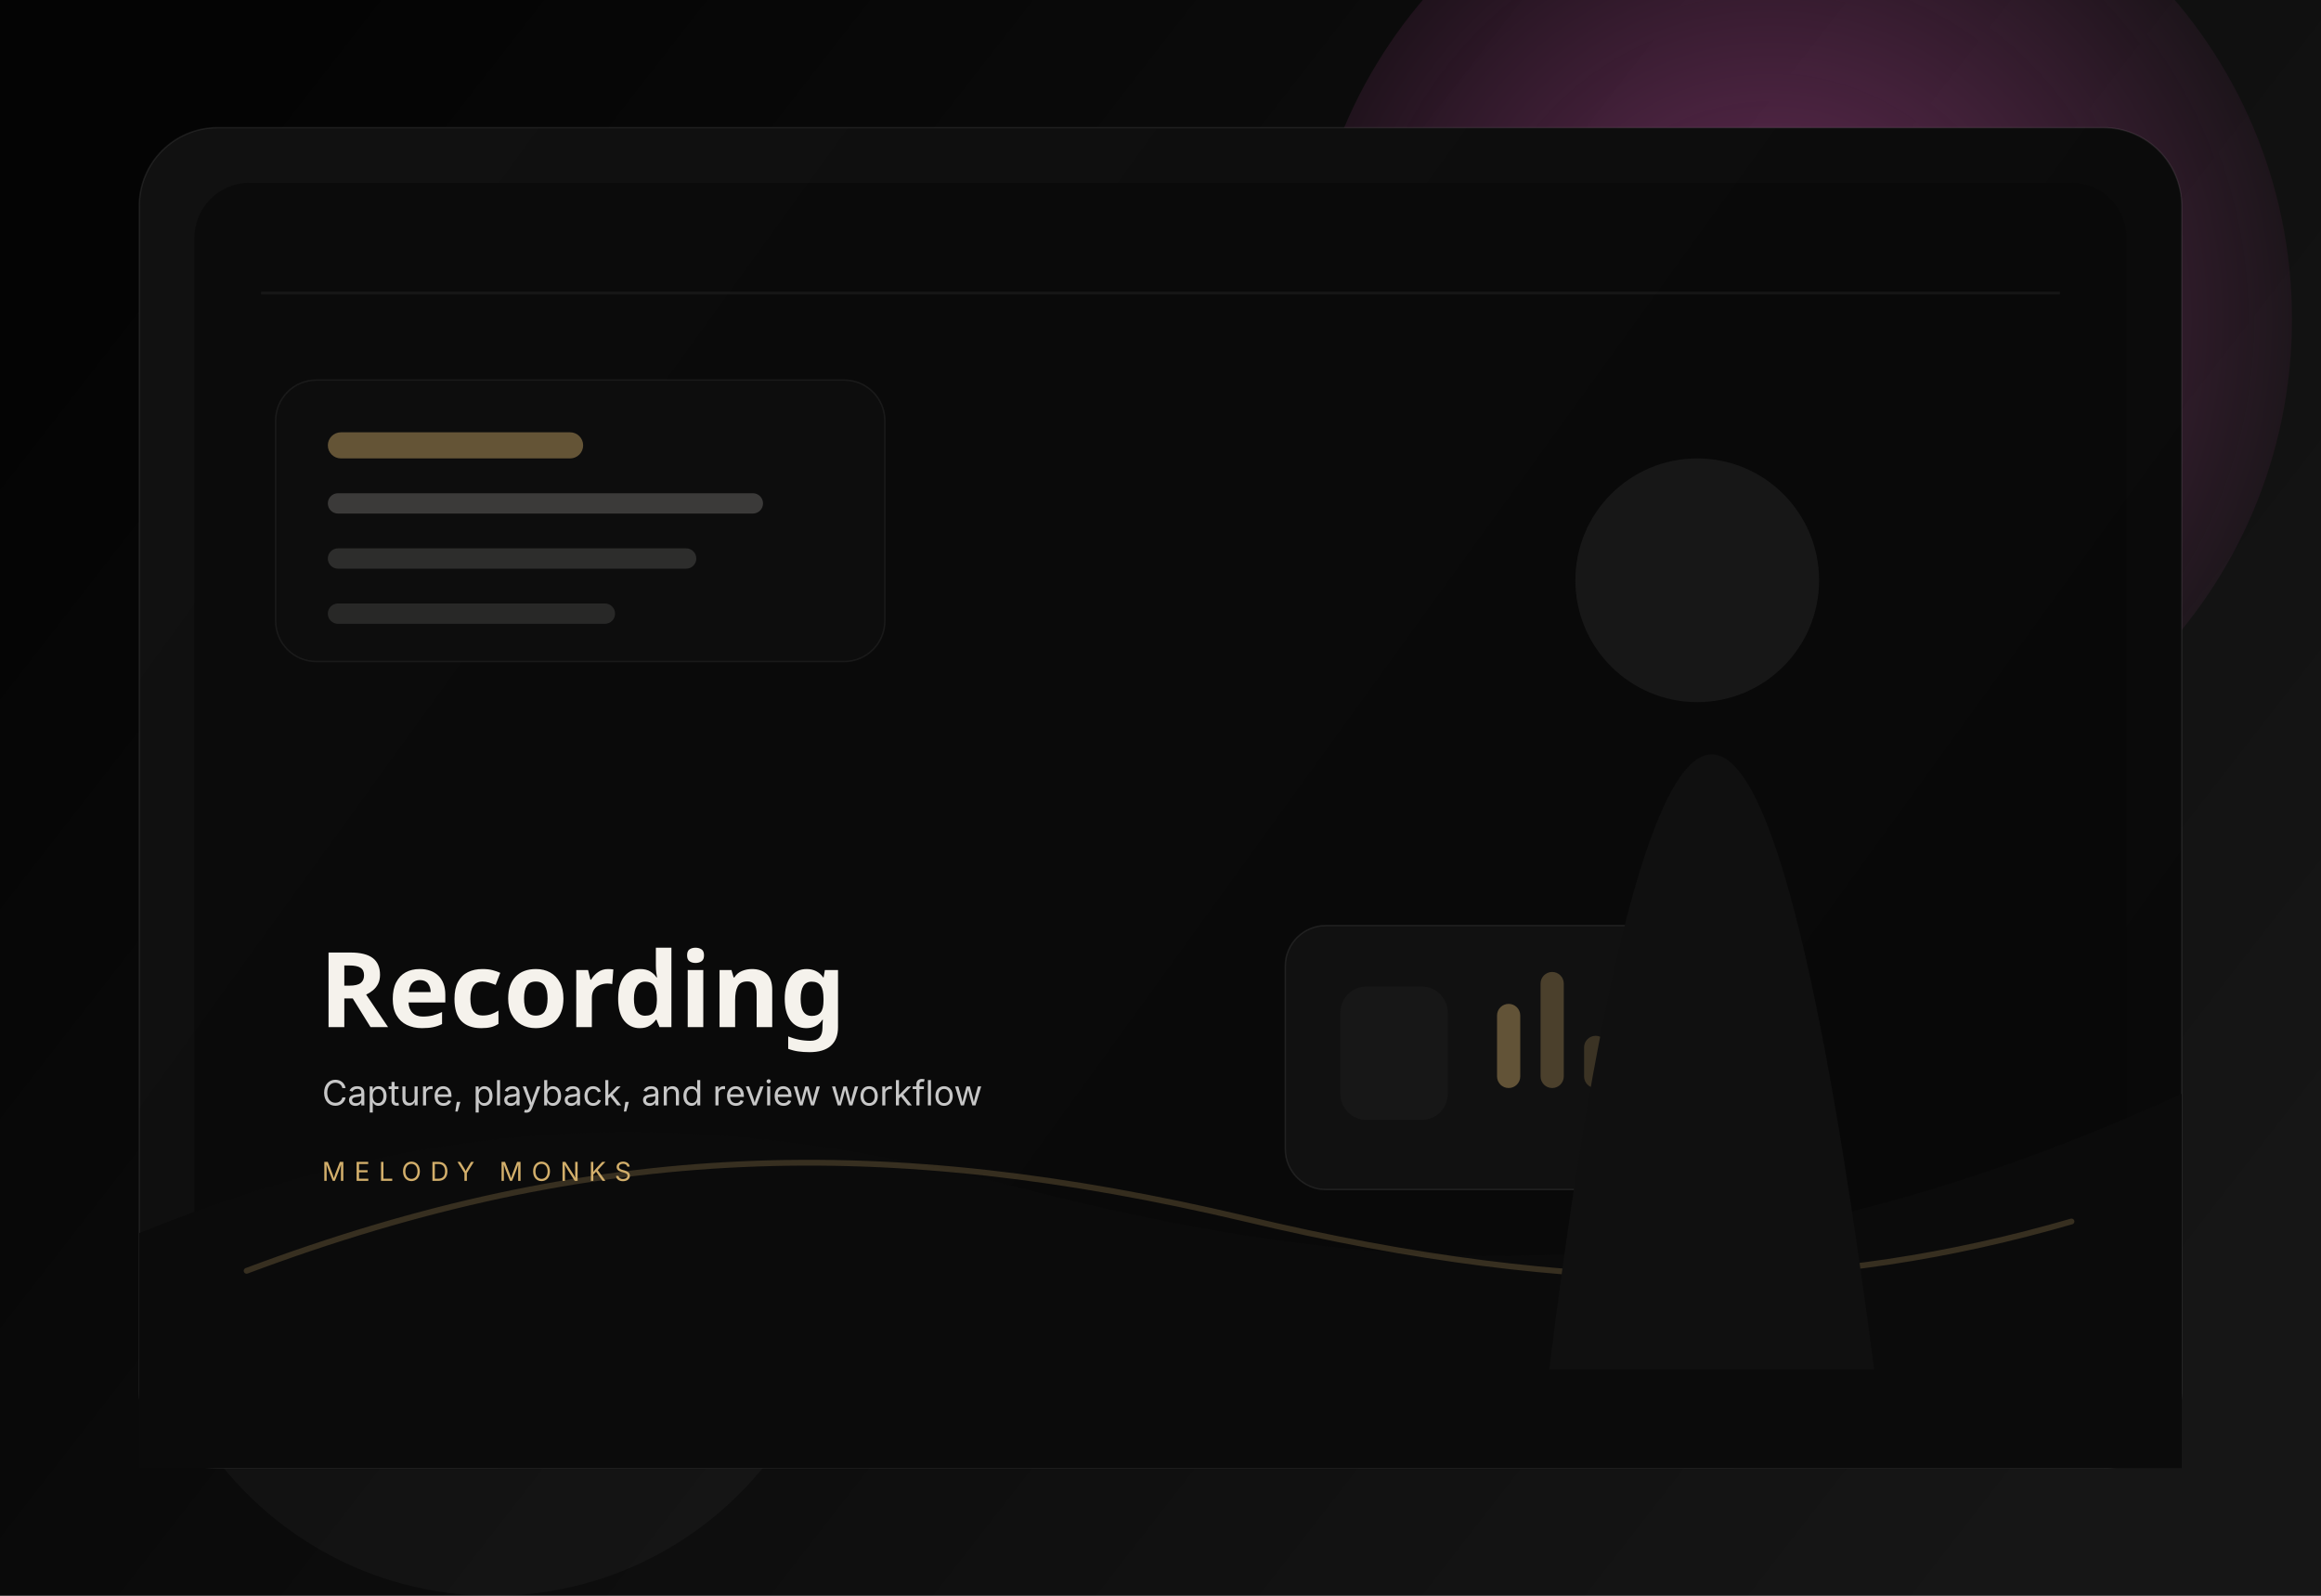
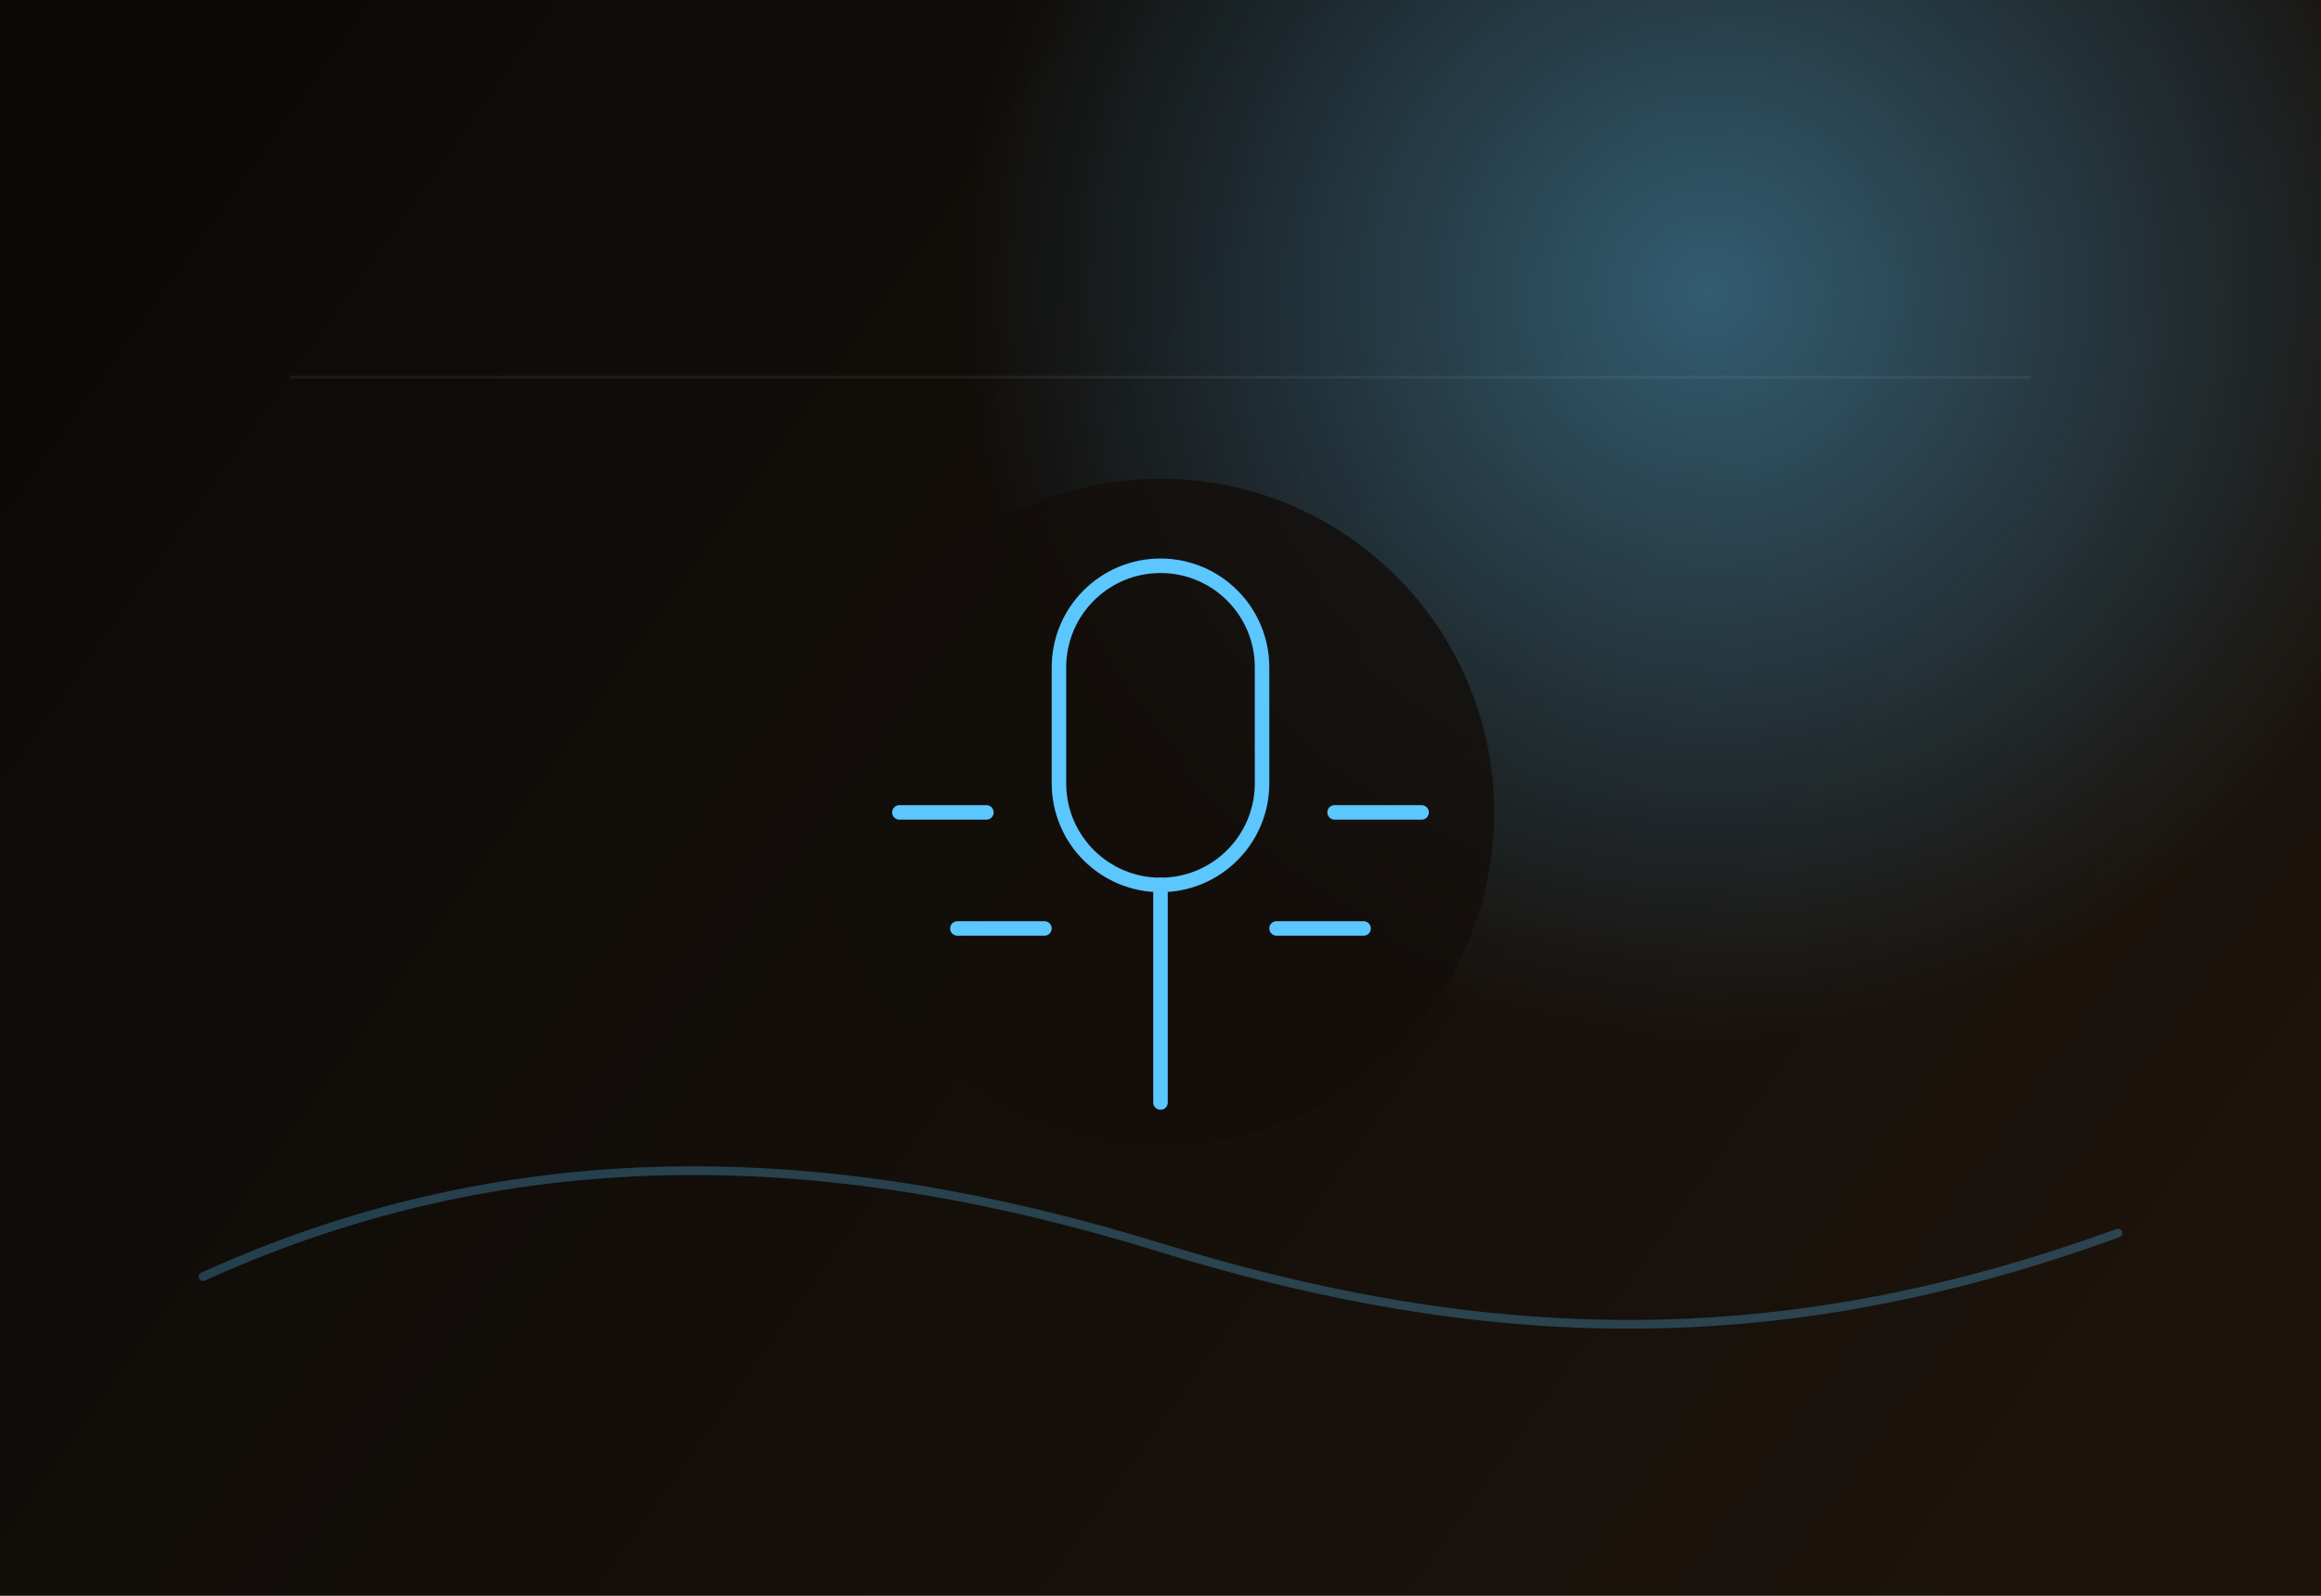
<svg xmlns="http://www.w3.org/2000/svg" width="1600" height="1100" viewBox="0 0 1600 1100" fill="none">
  <defs>
-     <linearGradient id="bg" x1="160" y1="60" x2="1420" y2="1040" gradientUnits="userSpaceOnUse">
-       <stop offset="0" stop-color="#040404" />
-       <stop offset="1" stop-color="#161616" />
+     <linearGradient id="bg" x1="140" y1="80" x2="1460" y2="1020" gradientUnits="userSpaceOnUse">
+       <stop offset="0" stop-color="#0c0a08" />
+       <stop offset="1" stop-color="#1c130c" />
    </linearGradient>
-     <radialGradient id="glow" cx="0" cy="0" r="1" gradientUnits="userSpaceOnUse" gradientTransform="translate(1220 220) rotate(45) scale(420)">
-       <stop offset="0" stop-color="#E65AC0" stop-opacity="0.42" />
-       <stop offset="1" stop-color="#E65AC0" stop-opacity="0" />
+     <radialGradient id="glow" cx="0" cy="0" r="1" gradientUnits="userSpaceOnUse" gradientTransform="translate(1180 200) rotate(40) scale(520)">
+       <stop offset="0" stop-color="#5cc6ff" stop-opacity="0.42" />
+       <stop offset="1" stop-color="#5cc6ff" stop-opacity="0" />
    </radialGradient>
-     <linearGradient id="panel" x1="220" y1="150" x2="1340" y2="960" gradientUnits="userSpaceOnUse">
-       <stop offset="0" stop-color="#111111" />
-       <stop offset="1" stop-color="#090909" />
-     </linearGradient>
  </defs>
  <rect width="1600" height="1100" fill="url(#bg)" />
-   <circle cx="1240" cy="220" r="340" fill="url(#glow)" />
-   <circle cx="340" cy="860" r="240" fill="#FFFFFF" fill-opacity="0.03" />
-   <rect x="96" y="88" width="1408" height="924" rx="54" fill="url(#panel)" stroke="rgba(255,255,255,0.08)" />
-   <rect x="134" y="126" width="1332" height="848" rx="38" fill="#090909" fill-opacity="0.65" />
-   <path d="M96 850C298 768 478 760 700 818C948 882 1184 900 1504 754V1012H96V850Z" fill="#0B0B0B" />
-   <path d="M180 202H1420" stroke="rgba(255,255,255,0.05)" stroke-width="2" />
-   <path d="M170 876C410 786 612 782 858 840C1092 896 1262 890 1428 842" stroke="#D3AF6B" stroke-opacity="0.22" stroke-width="4" stroke-linecap="round" />
-   <rect x="886" y="638" width="356" height="182" rx="28" fill="#111111" stroke="rgba(255,255,255,0.08)" />
-   <rect x="924" y="680" width="74" height="92" rx="18" fill="#171717" />
-   <rect x="1032" y="692" width="16" height="58" rx="8" fill="#D3AF6B" fill-opacity="0.42" />
-   <rect x="1062" y="670" width="16" height="80" rx="8" fill="#D3AF6B" fill-opacity="0.30" />
-   <rect x="1092" y="714" width="16" height="36" rx="8" fill="#D3AF6B" fill-opacity="0.22" />
-   <circle cx="1170" cy="400" r="84" fill="#171717" />
-   <path d="M1068 944C1092 748 1132 520 1180 520C1228 520 1266 746 1292 944H1068Z" fill="#101010" />
-   <rect x="190" y="262" width="420" height="194" rx="28" fill="#0D0D0D" stroke="rgba(255,255,255,0.06)" />
-   <rect x="226" y="298" width="176" height="18" rx="9" fill="#D3AF6B" fill-opacity="0.44" />
-   <rect x="226" y="340" width="300" height="14" rx="7" fill="#F5F2EC" fill-opacity="0.20" />
-   <rect x="226" y="378" width="254" height="14" rx="7" fill="#F5F2EC" fill-opacity="0.14" />
-   <rect x="226" y="416" width="198" height="14" rx="7" fill="#F5F2EC" fill-opacity="0.12" />
-   <text x="220" y="708" fill="#F5F2EC" font-family="Montserrat, sans-serif" font-size="72" font-weight="700">Recording</text>
-   <text x="222" y="762" fill="#C7C7C7" font-family="Inter, sans-serif" font-size="24">Capture, playback, and review workflow</text>
-   <text x="222" y="814" fill="#D3AF6B" font-family="Inter, sans-serif" font-size="18" letter-spacing="6">MELODY MONKS</text>
+   <rect width="1600" height="1100" fill="url(#glow)" />
+   <path d="M140 880C360 780 580 792 800 860C1040 934 1240 930 1460 850" stroke="#5cc6ff" stroke-opacity="0.28" stroke-width="6" stroke-linecap="round" />
+   <path d="M200 260H1400" stroke="#ffffff" stroke-opacity="0.06" stroke-width="2" />
+   <g transform="translate(800 560)" stroke="#5cc6ff" stroke-width="10" stroke-linecap="round" stroke-linejoin="round">
+     <circle cx="0" cy="0" r="230" fill="#120e0a" opacity="0.82" stroke="none" />
+     <rect x="-70" y="-170" width="140" height="220" rx="70" />
+     <path d="M0 50V200" />
+     <path d="M-180 0H-120" />
+     <path d="M120 0H180" />
+     <path d="M-140 80H-80" />
+     <path d="M80 80H140" />
+   </g>
</svg>
